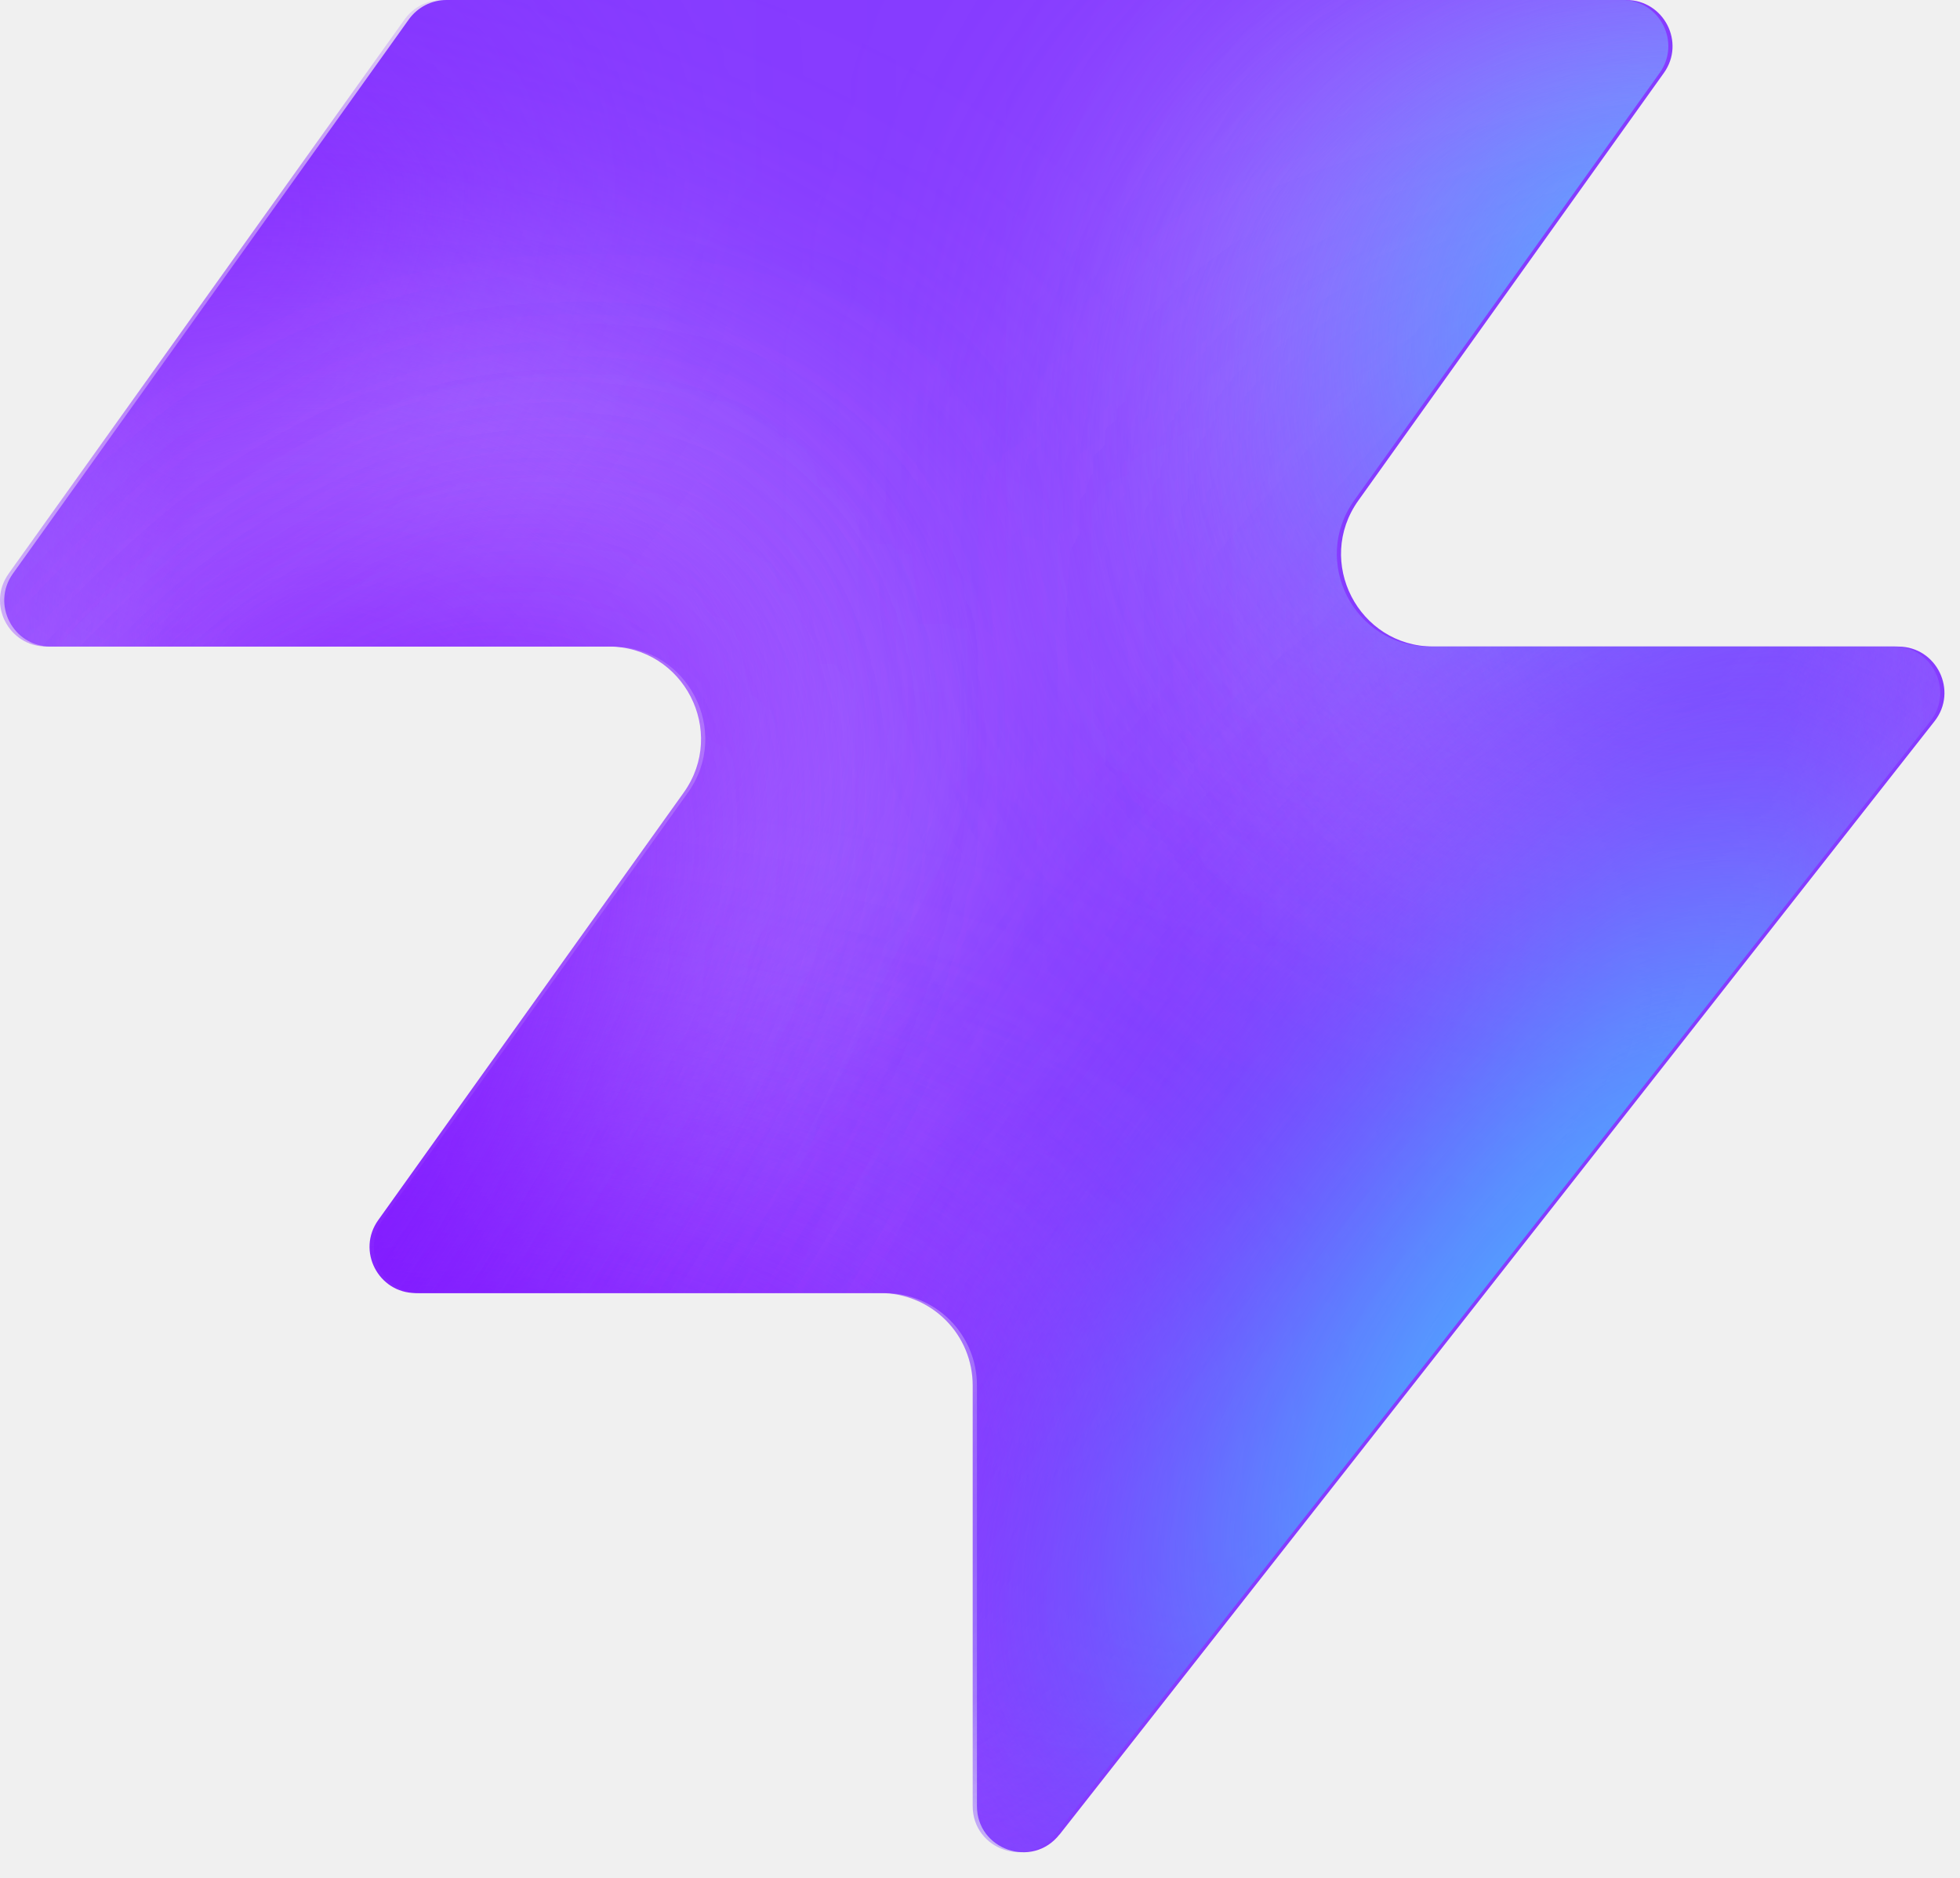
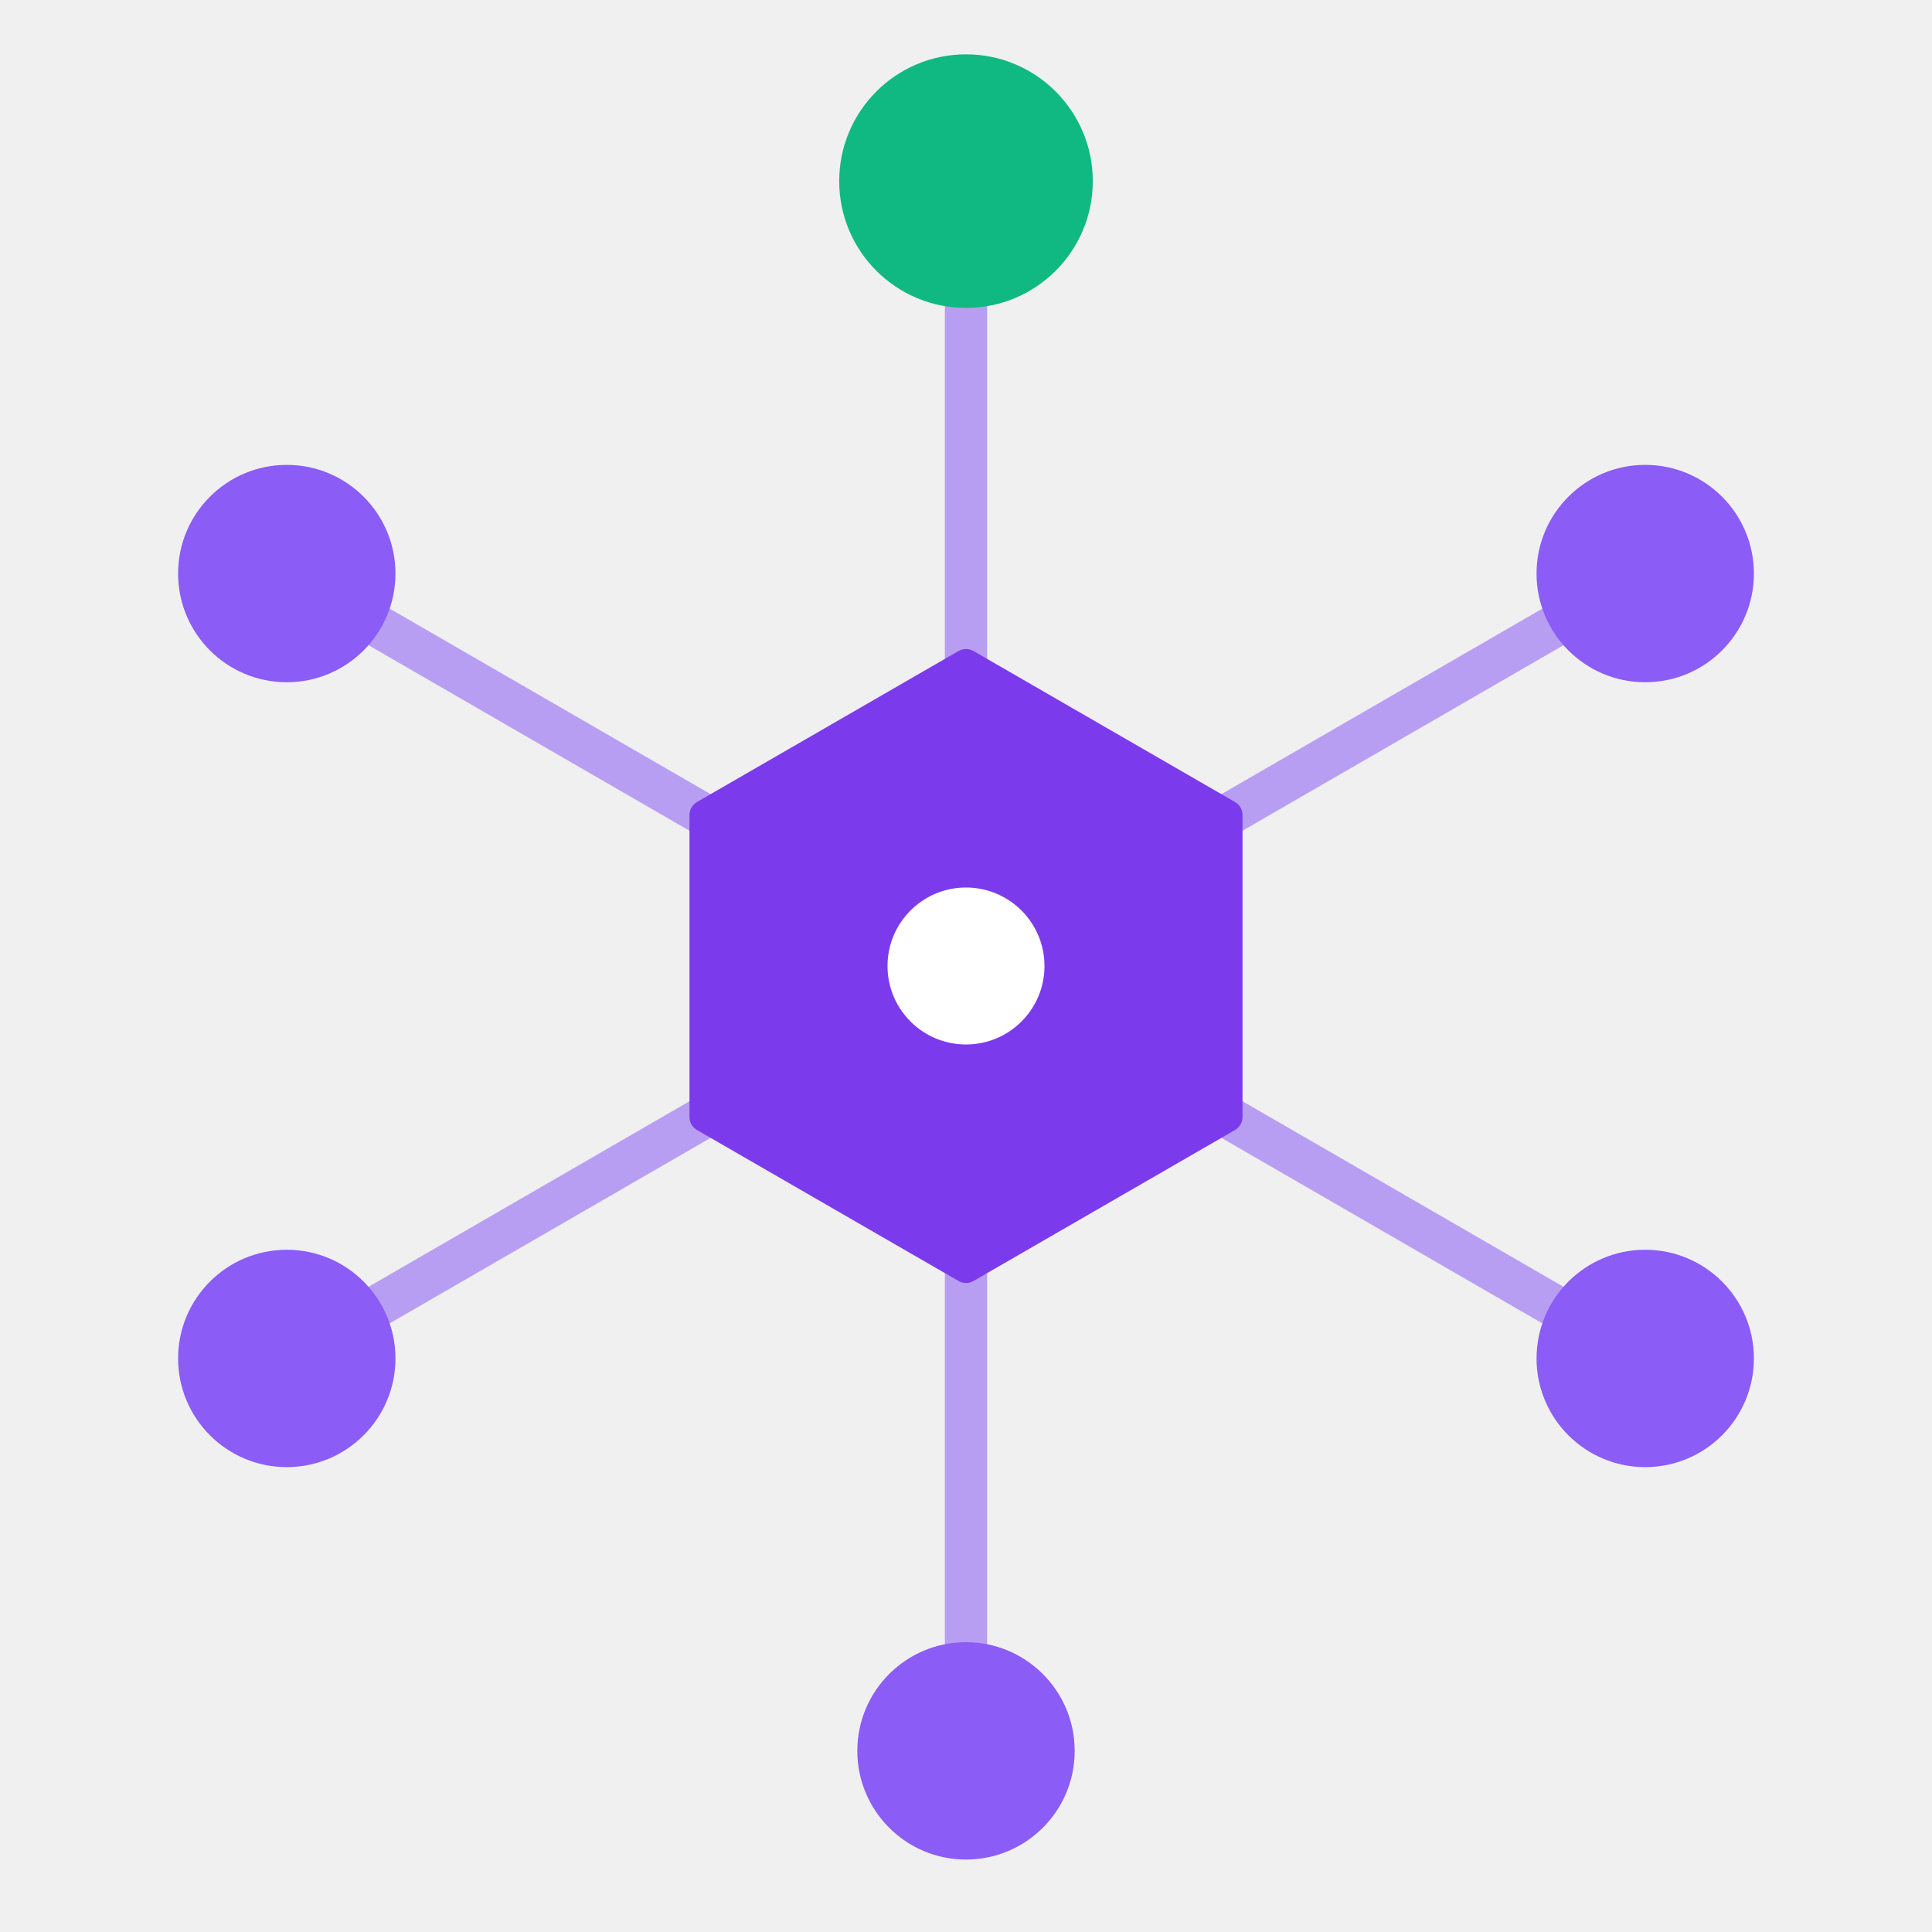
- <svg xmlns="http://www.w3.org/2000/svg" width="48" height="46" fill="none" viewBox="0 0 48 46">
-   <path fill="#863bff" d="M25.946 44.938c-.664.845-2.021.375-2.021-.698V33.937a2.26 2.26 0 0 0-2.262-2.262H10.287c-.92 0-1.456-1.04-.92-1.788l7.48-10.471c1.07-1.497 0-3.578-1.842-3.578H1.237c-.92 0-1.456-1.04-.92-1.788L10.013.474c.214-.297.556-.474.92-.474h28.894c.92 0 1.456 1.04.92 1.788l-7.48 10.471c-1.07 1.498 0 3.579 1.842 3.579h11.377c.943 0 1.473 1.088.89 1.83L25.947 44.94z" style="fill:#863bff;fill:color(display-p3 .525 .23 1);fill-opacity:1" />
-   <mask id="a" width="48" height="46" x="0" y="0" maskUnits="userSpaceOnUse" style="mask-type:alpha">
-     <path fill="#000" d="M25.842 44.938c-.664.844-2.021.375-2.021-.698V33.937a2.26 2.26 0 0 0-2.262-2.262H10.183c-.92 0-1.456-1.04-.92-1.788l7.48-10.471c1.07-1.498 0-3.579-1.842-3.579H1.133c-.92 0-1.456-1.04-.92-1.787L9.91.473c.214-.297.556-.474.92-.474h28.894c.92 0 1.456 1.04.92 1.788l-7.48 10.471c-1.07 1.498 0 3.578 1.842 3.578h11.377c.943 0 1.473 1.088.89 1.832L25.843 44.94z" style="fill:#000;fill-opacity:1" />
-   </mask>
-   <g mask="url(#a)">
-     <g filter="url(#b)">
-       <ellipse cx="5.508" cy="14.704" fill="#ede6ff" rx="5.508" ry="14.704" style="fill:#ede6ff;fill:color(display-p3 .927 .903 1);fill-opacity:1" transform="matrix(.00324 1 1 -.00324 -4.47 31.516)" />
-     </g>
-     <g filter="url(#c)">
-       <ellipse cx="10.399" cy="29.851" fill="#ede6ff" rx="10.399" ry="29.851" style="fill:#ede6ff;fill:color(display-p3 .927 .903 1);fill-opacity:1" transform="matrix(.00324 1 1 -.00324 -39.328 7.883)" />
-     </g>
-     <g filter="url(#d)">
-       <ellipse cx="5.508" cy="30.487" fill="#7e14ff" rx="5.508" ry="30.487" style="fill:#7e14ff;fill:color(display-p3 .492 .077 1);fill-opacity:1" transform="rotate(89.814 -25.913 -14.639)scale(1 -1)" />
-     </g>
-     <g filter="url(#e)">
-       <ellipse cx="5.508" cy="30.599" fill="#7e14ff" rx="5.508" ry="30.599" style="fill:#7e14ff;fill:color(display-p3 .492 .077 1);fill-opacity:1" transform="rotate(89.814 -32.644 -3.334)scale(1 -1)" />
-     </g>
-     <g filter="url(#f)">
-       <ellipse cx="5.508" cy="30.599" fill="#7e14ff" rx="5.508" ry="30.599" style="fill:#7e14ff;fill:color(display-p3 .492 .077 1);fill-opacity:1" transform="matrix(.00324 1 1 -.00324 -34.34 30.47)" />
-     </g>
-     <g filter="url(#g)">
-       <ellipse cx="14.072" cy="22.078" fill="#ede6ff" rx="14.072" ry="22.078" style="fill:#ede6ff;fill:color(display-p3 .927 .903 1);fill-opacity:1" transform="rotate(93.35 24.506 48.493)scale(-1 1)" />
-     </g>
-     <g filter="url(#h)">
-       <ellipse cx="3.47" cy="21.501" fill="#7e14ff" rx="3.47" ry="21.501" style="fill:#7e14ff;fill:color(display-p3 .492 .077 1);fill-opacity:1" transform="rotate(89.009 28.708 47.59)scale(-1 1)" />
-     </g>
-     <g filter="url(#i)">
-       <ellipse cx="3.47" cy="21.501" fill="#7e14ff" rx="3.47" ry="21.501" style="fill:#7e14ff;fill:color(display-p3 .492 .077 1);fill-opacity:1" transform="rotate(89.009 28.708 47.59)scale(-1 1)" />
-     </g>
-     <g filter="url(#j)">
-       <ellipse cx=".387" cy="8.972" fill="#7e14ff" rx="4.407" ry="29.108" style="fill:#7e14ff;fill:color(display-p3 .492 .077 1);fill-opacity:1" transform="rotate(39.51 .387 8.972)" />
-     </g>
-     <g filter="url(#k)">
-       <ellipse cx="47.523" cy="-6.092" fill="#7e14ff" rx="4.407" ry="29.108" style="fill:#7e14ff;fill:color(display-p3 .492 .077 1);fill-opacity:1" transform="rotate(37.892 47.523 -6.092)" />
-     </g>
-     <g filter="url(#l)">
-       <ellipse cx="41.412" cy="6.333" fill="#47bfff" rx="5.971" ry="9.665" style="fill:#47bfff;fill:color(display-p3 .28 .748 1);fill-opacity:1" transform="rotate(37.892 41.412 6.333)" />
-     </g>
-     <g filter="url(#m)">
-       <ellipse cx="-1.879" cy="38.332" fill="#7e14ff" rx="4.407" ry="29.108" style="fill:#7e14ff;fill:color(display-p3 .492 .077 1);fill-opacity:1" transform="rotate(37.892 -1.88 38.332)" />
-     </g>
-     <g filter="url(#n)">
-       <ellipse cx="-1.879" cy="38.332" fill="#7e14ff" rx="4.407" ry="29.108" style="fill:#7e14ff;fill:color(display-p3 .492 .077 1);fill-opacity:1" transform="rotate(37.892 -1.88 38.332)" />
-     </g>
-     <g filter="url(#o)">
-       <ellipse cx="35.651" cy="29.907" fill="#7e14ff" rx="4.407" ry="29.108" style="fill:#7e14ff;fill:color(display-p3 .492 .077 1);fill-opacity:1" transform="rotate(37.892 35.651 29.907)" />
-     </g>
-     <g filter="url(#p)">
-       <ellipse cx="38.418" cy="32.4" fill="#47bfff" rx="5.971" ry="15.297" style="fill:#47bfff;fill:color(display-p3 .28 .748 1);fill-opacity:1" transform="rotate(37.892 38.418 32.4)" />
-     </g>
+ <svg xmlns="http://www.w3.org/2000/svg" viewBox="0 0 64 64" role="img" aria-label="AgentOS">
+   <style>
+     .kernel    { fill: #7c3aed; stroke: #7c3aed; }
+     .idle      { fill: #8b5cf6; }
+     .live      { fill: #10b981; }
+     .pipe      { stroke: #8b5cf6; stroke-opacity: 0.55; }
+     .inner-dot { fill: #ffffff; }
+ 
+     @media (prefers-color-scheme: dark) {
+       .kernel    { fill: #a78bfa; stroke: #a78bfa; }
+       .idle      { fill: #a78bfa; }
+       .live      { fill: #34d399; }
+       .pipe      { stroke: #a78bfa; stroke-opacity: 0.55; }
+       .inner-dot { fill: #0a0a0f; }
+     }
+   </style>
+   <g class="pipe" stroke-width="1.4" stroke-linecap="round" fill="none">
+     <line x1="32" y1="22" x2="32" y2="6" />
+     <line x1="40.66" y1="27" x2="54.5" y2="19" />
+     <line x1="40.66" y1="37" x2="54.5" y2="45" />
+     <line x1="32" y1="42" x2="32" y2="58" />
+     <line x1="23.34" y1="37" x2="9.5" y2="45" />
+     <line x1="23.34" y1="27" x2="9.5" y2="19" />
  </g>
-   <defs>
-     <filter id="b" width="60.045" height="41.654" x="-19.77" y="16.149" color-interpolation-filters="sRGB" filterUnits="userSpaceOnUse">
-       <feFlood flood-opacity="0" result="BackgroundImageFix" />
-       <feBlend in="SourceGraphic" in2="BackgroundImageFix" result="shape" />
-       <feGaussianBlur result="effect1_foregroundBlur_2002_17158" stdDeviation="7.659" />
-     </filter>
-     <filter id="c" width="90.34" height="51.437" x="-54.613" y="-7.533" color-interpolation-filters="sRGB" filterUnits="userSpaceOnUse">
-       <feFlood flood-opacity="0" result="BackgroundImageFix" />
-       <feBlend in="SourceGraphic" in2="BackgroundImageFix" result="shape" />
-       <feGaussianBlur result="effect1_foregroundBlur_2002_17158" stdDeviation="7.659" />
-     </filter>
-     <filter id="d" width="79.355" height="29.4" x="-49.64" y="2.03" color-interpolation-filters="sRGB" filterUnits="userSpaceOnUse">
-       <feFlood flood-opacity="0" result="BackgroundImageFix" />
-       <feBlend in="SourceGraphic" in2="BackgroundImageFix" result="shape" />
-       <feGaussianBlur result="effect1_foregroundBlur_2002_17158" stdDeviation="4.596" />
-     </filter>
-     <filter id="e" width="79.579" height="29.4" x="-45.045" y="20.029" color-interpolation-filters="sRGB" filterUnits="userSpaceOnUse">
-       <feFlood flood-opacity="0" result="BackgroundImageFix" />
-       <feBlend in="SourceGraphic" in2="BackgroundImageFix" result="shape" />
-       <feGaussianBlur result="effect1_foregroundBlur_2002_17158" stdDeviation="4.596" />
-     </filter>
-     <filter id="f" width="79.579" height="29.4" x="-43.513" y="21.178" color-interpolation-filters="sRGB" filterUnits="userSpaceOnUse">
-       <feFlood flood-opacity="0" result="BackgroundImageFix" />
-       <feBlend in="SourceGraphic" in2="BackgroundImageFix" result="shape" />
-       <feGaussianBlur result="effect1_foregroundBlur_2002_17158" stdDeviation="4.596" />
-     </filter>
-     <filter id="g" width="74.749" height="58.852" x="15.756" y="-17.901" color-interpolation-filters="sRGB" filterUnits="userSpaceOnUse">
-       <feFlood flood-opacity="0" result="BackgroundImageFix" />
-       <feBlend in="SourceGraphic" in2="BackgroundImageFix" result="shape" />
-       <feGaussianBlur result="effect1_foregroundBlur_2002_17158" stdDeviation="7.659" />
-     </filter>
-     <filter id="h" width="61.377" height="25.362" x="23.548" y="2.284" color-interpolation-filters="sRGB" filterUnits="userSpaceOnUse">
-       <feFlood flood-opacity="0" result="BackgroundImageFix" />
-       <feBlend in="SourceGraphic" in2="BackgroundImageFix" result="shape" />
-       <feGaussianBlur result="effect1_foregroundBlur_2002_17158" stdDeviation="4.596" />
-     </filter>
-     <filter id="i" width="61.377" height="25.362" x="23.548" y="2.284" color-interpolation-filters="sRGB" filterUnits="userSpaceOnUse">
-       <feFlood flood-opacity="0" result="BackgroundImageFix" />
-       <feBlend in="SourceGraphic" in2="BackgroundImageFix" result="shape" />
-       <feGaussianBlur result="effect1_foregroundBlur_2002_17158" stdDeviation="4.596" />
-     </filter>
-     <filter id="j" width="56.045" height="63.649" x="-27.636" y="-22.853" color-interpolation-filters="sRGB" filterUnits="userSpaceOnUse">
-       <feFlood flood-opacity="0" result="BackgroundImageFix" />
-       <feBlend in="SourceGraphic" in2="BackgroundImageFix" result="shape" />
-       <feGaussianBlur result="effect1_foregroundBlur_2002_17158" stdDeviation="4.596" />
-     </filter>
-     <filter id="k" width="54.814" height="64.646" x="20.116" y="-38.415" color-interpolation-filters="sRGB" filterUnits="userSpaceOnUse">
-       <feFlood flood-opacity="0" result="BackgroundImageFix" />
-       <feBlend in="SourceGraphic" in2="BackgroundImageFix" result="shape" />
-       <feGaussianBlur result="effect1_foregroundBlur_2002_17158" stdDeviation="4.596" />
-     </filter>
-     <filter id="l" width="33.541" height="35.313" x="24.641" y="-11.323" color-interpolation-filters="sRGB" filterUnits="userSpaceOnUse">
-       <feFlood flood-opacity="0" result="BackgroundImageFix" />
-       <feBlend in="SourceGraphic" in2="BackgroundImageFix" result="shape" />
-       <feGaussianBlur result="effect1_foregroundBlur_2002_17158" stdDeviation="4.596" />
-     </filter>
-     <filter id="m" width="54.814" height="64.646" x="-29.286" y="6.009" color-interpolation-filters="sRGB" filterUnits="userSpaceOnUse">
-       <feFlood flood-opacity="0" result="BackgroundImageFix" />
-       <feBlend in="SourceGraphic" in2="BackgroundImageFix" result="shape" />
-       <feGaussianBlur result="effect1_foregroundBlur_2002_17158" stdDeviation="4.596" />
-     </filter>
-     <filter id="n" width="54.814" height="64.646" x="-29.286" y="6.009" color-interpolation-filters="sRGB" filterUnits="userSpaceOnUse">
-       <feFlood flood-opacity="0" result="BackgroundImageFix" />
-       <feBlend in="SourceGraphic" in2="BackgroundImageFix" result="shape" />
-       <feGaussianBlur result="effect1_foregroundBlur_2002_17158" stdDeviation="4.596" />
-     </filter>
-     <filter id="o" width="54.814" height="64.646" x="8.244" y="-2.416" color-interpolation-filters="sRGB" filterUnits="userSpaceOnUse">
-       <feFlood flood-opacity="0" result="BackgroundImageFix" />
-       <feBlend in="SourceGraphic" in2="BackgroundImageFix" result="shape" />
-       <feGaussianBlur result="effect1_foregroundBlur_2002_17158" stdDeviation="4.596" />
-     </filter>
-     <filter id="p" width="39.409" height="43.623" x="18.713" y="10.588" color-interpolation-filters="sRGB" filterUnits="userSpaceOnUse">
-       <feFlood flood-opacity="0" result="BackgroundImageFix" />
-       <feBlend in="SourceGraphic" in2="BackgroundImageFix" result="shape" />
-       <feGaussianBlur result="effect1_foregroundBlur_2002_17158" stdDeviation="4.596" />
-     </filter>
-   </defs>
+   <circle class="idle" cx="54.5" cy="19" r="3.6" />
+   <circle class="idle" cx="54.5" cy="45" r="3.6" />
+   <circle class="idle" cx="32" cy="58" r="3.6" />
+   <circle class="idle" cx="9.5" cy="45" r="3.6" />
+   <circle class="idle" cx="9.5" cy="19" r="3.6" />
+   <circle class="live" cx="32" cy="6" r="4.2" />
+   <polygon class="kernel" points="32,22 40.66,27 40.66,37 32,42 23.34,37 23.34,27" stroke-width="1" stroke-linejoin="round" />
+   <circle class="inner-dot" cx="32" cy="32" r="2.6" />
</svg>
